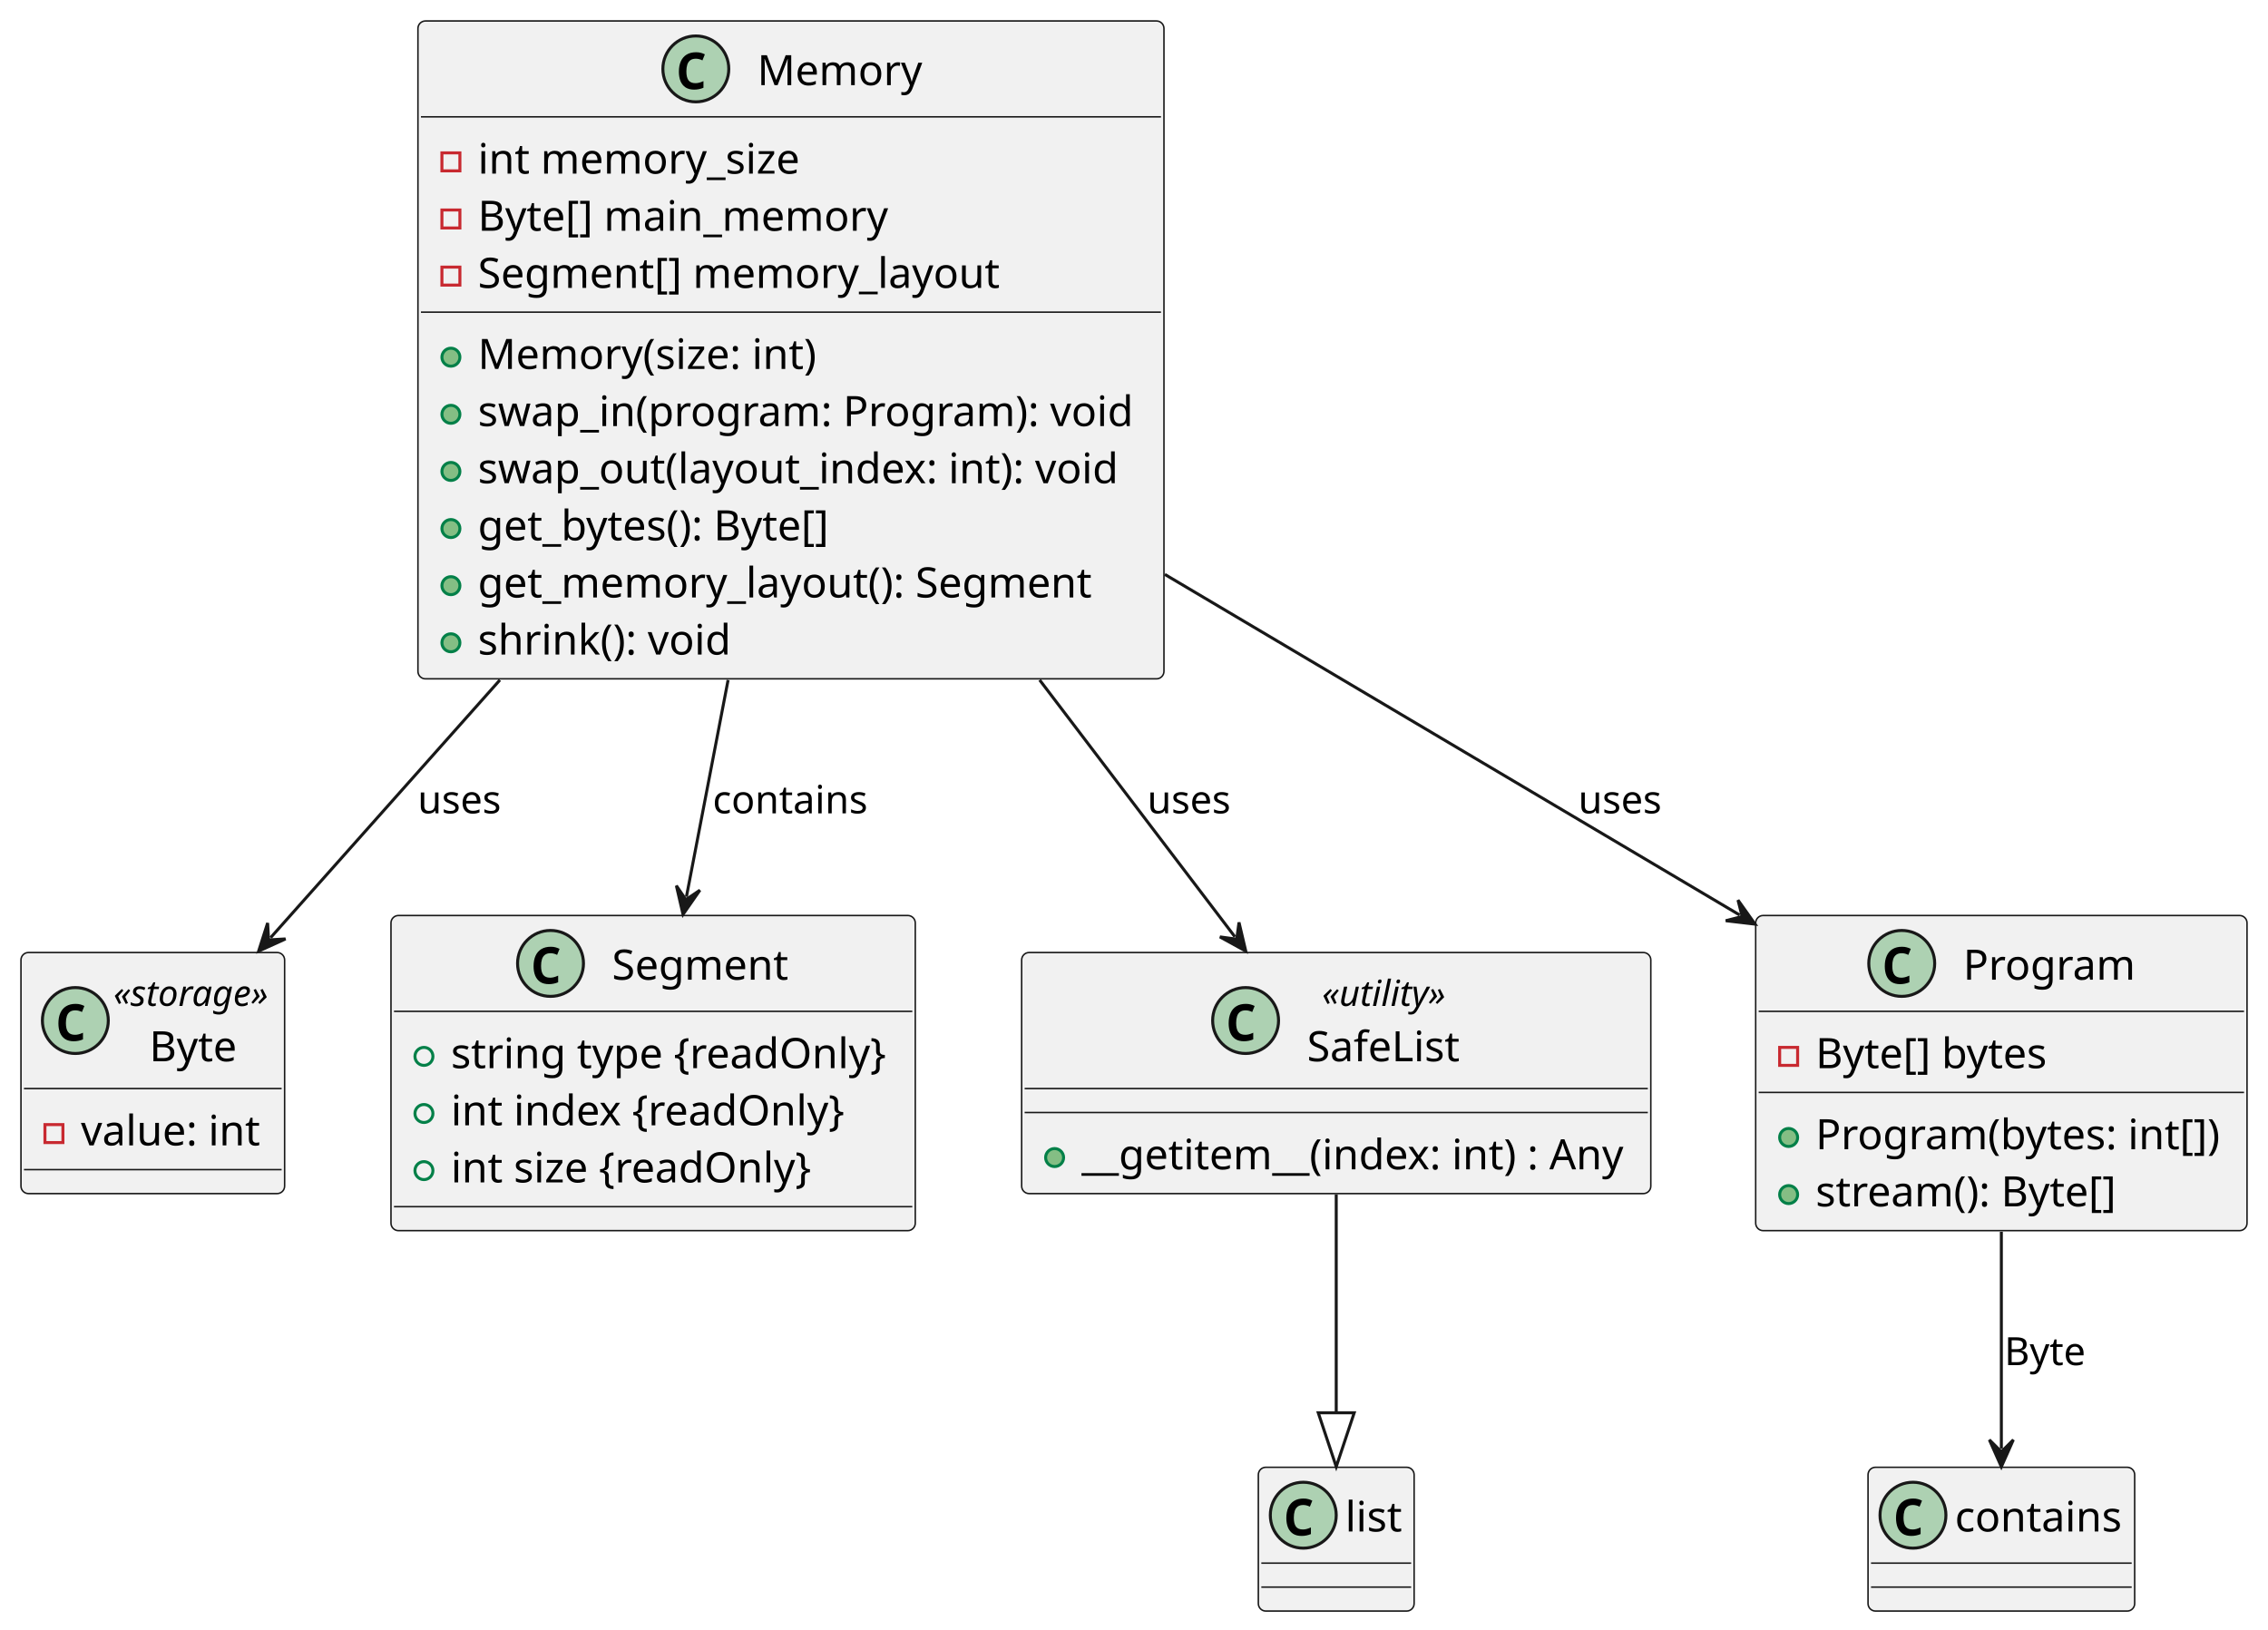
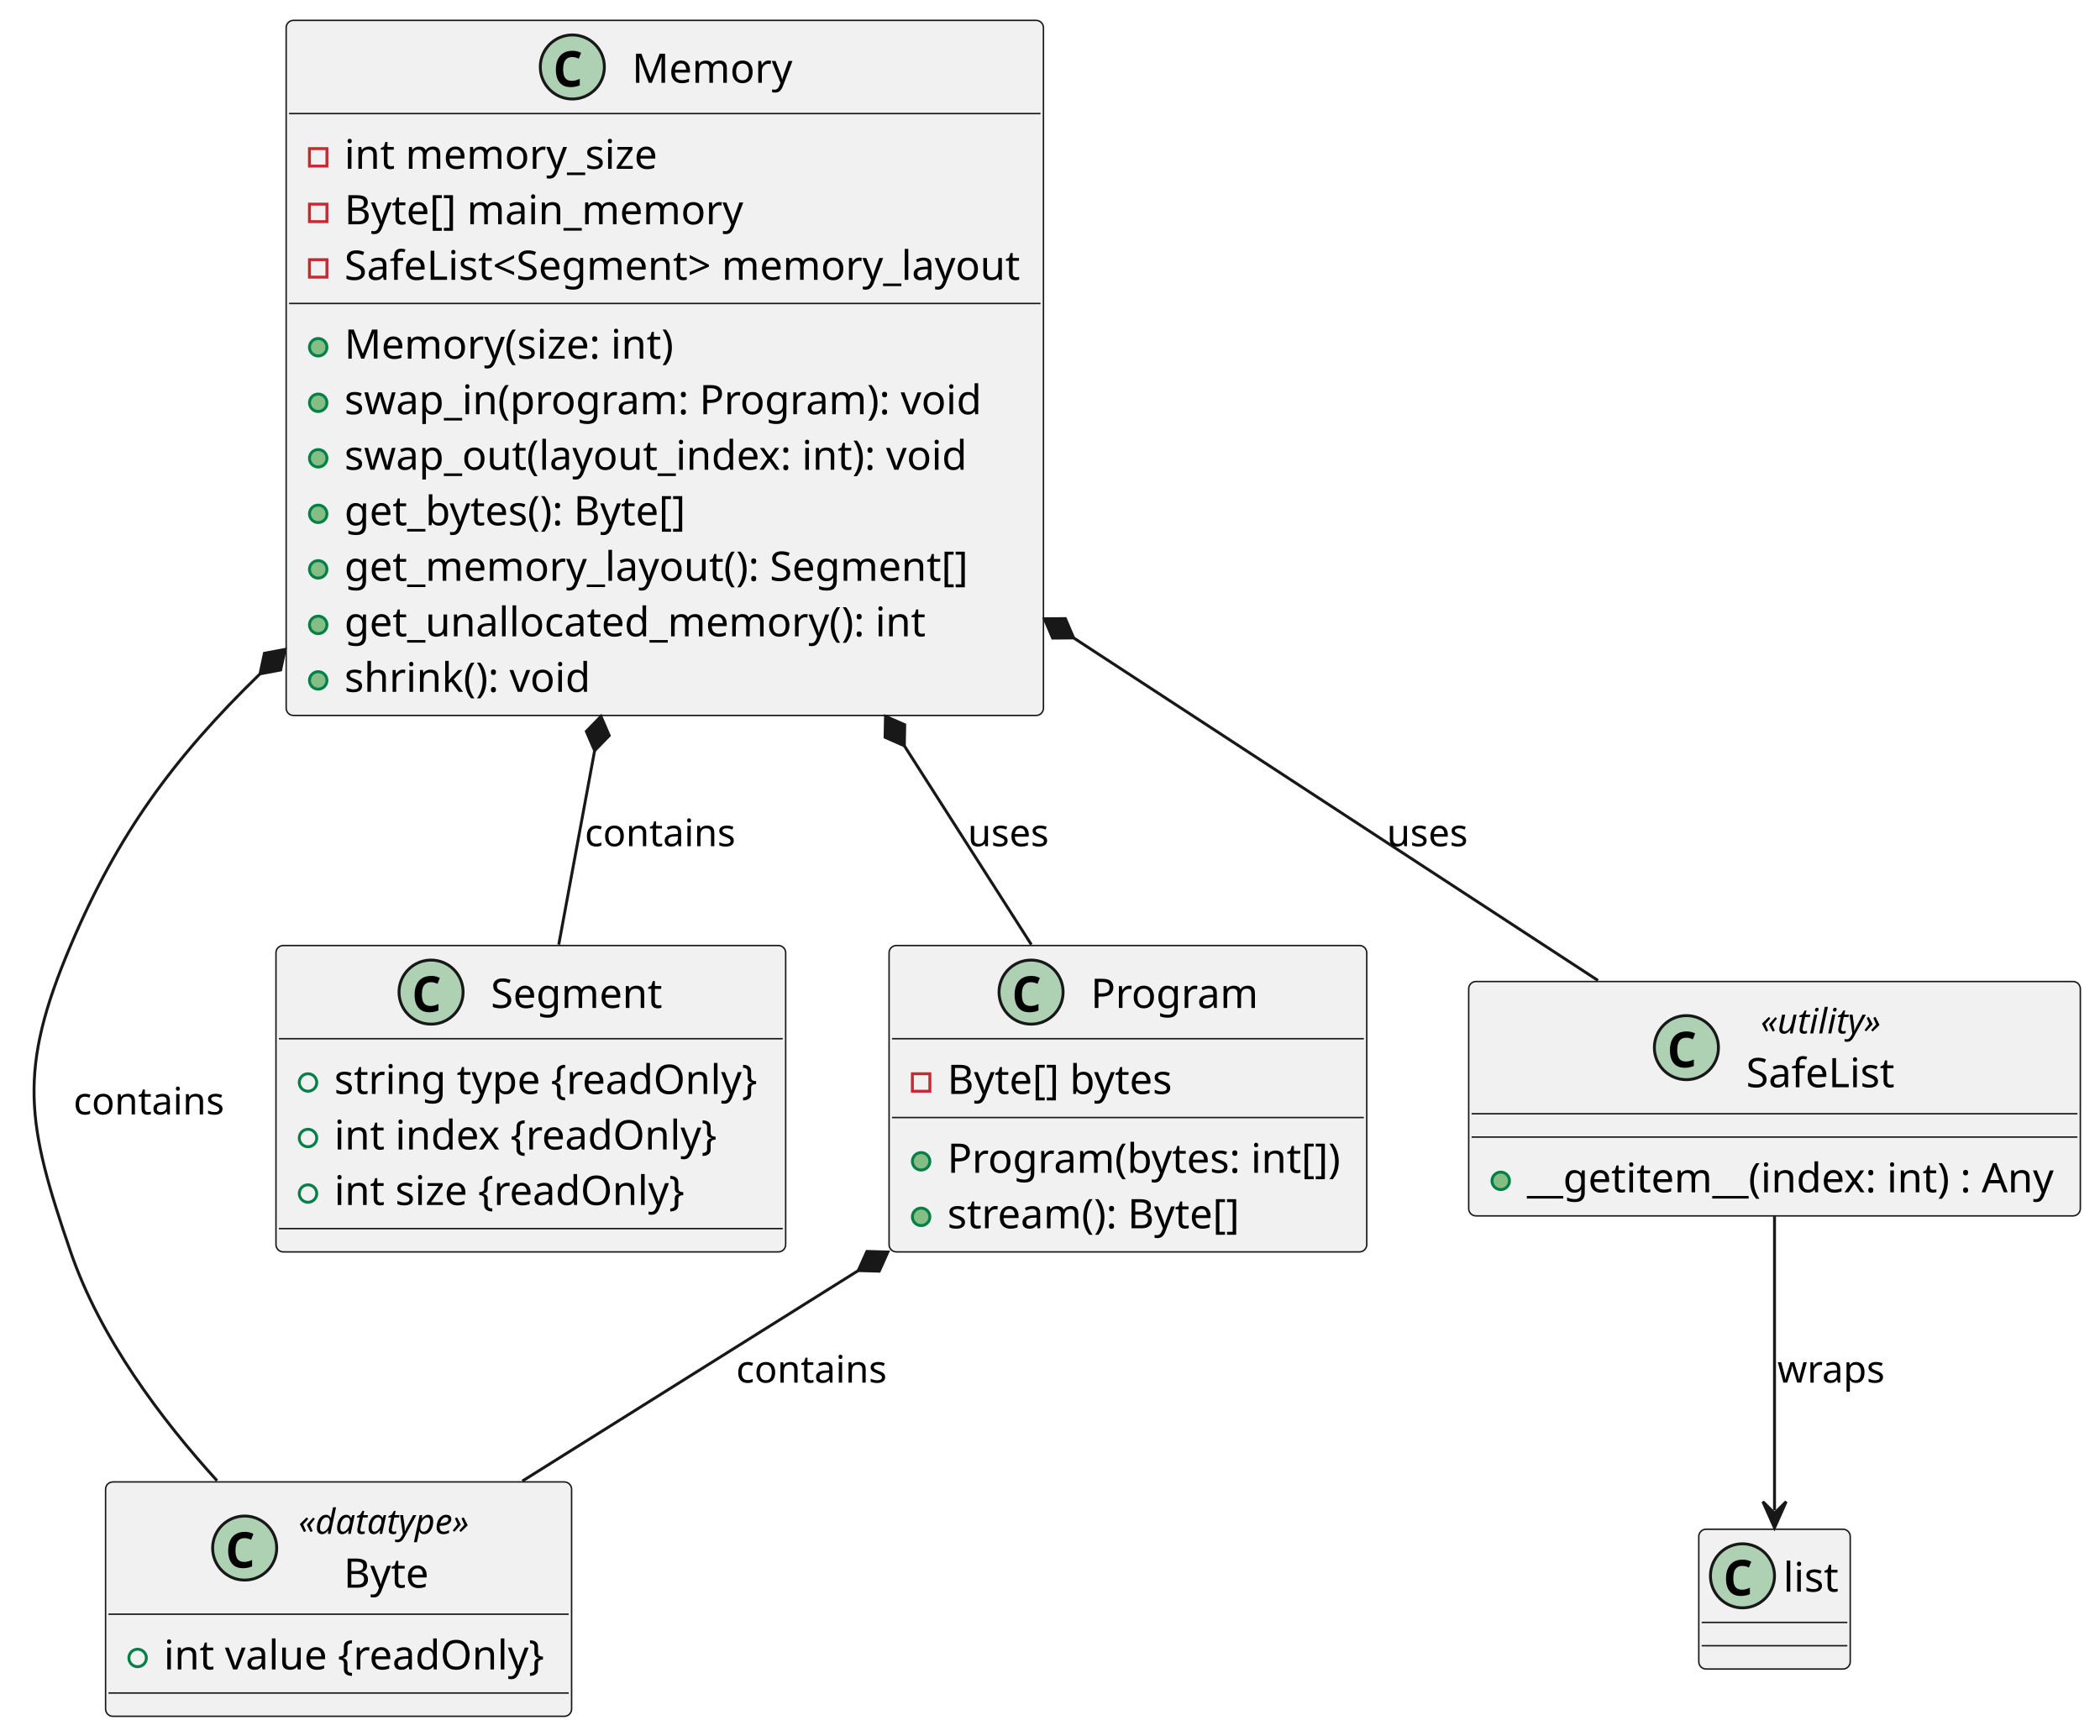
- <svg xmlns="http://www.w3.org/2000/svg" contentStyleType="text/css" height="544px" preserveAspectRatio="none" style="width:757px;height:544px;background:#FFFFFF;" version="1.1" viewBox="0 0 757 544" width="757px" zoomAndPan="magnify">
+ <svg xmlns="http://www.w3.org/2000/svg" contentStyleType="text/css" height="596px" preserveAspectRatio="none" style="width:721px;height:596px;background:#FFFFFF;" version="1.1" viewBox="0 0 721 596" width="721px" zoomAndPan="magnify">
  <defs />
  <g>
    <g id="elem_Memory">
-       <rect codeLine="1" fill="#F1F1F1" height="219.611" id="Memory" rx="2.5" ry="2.5" style="stroke:#181818;stroke-width:0.5;" width="249" x="139.5" y="7" />
-       <ellipse cx="232.25" cy="23" fill="#ADD1B2" rx="11" ry="11" style="stroke:#181818;stroke-width:1.0;" />
-       <path d="M231.719,29.922 Q229.969,29.922 228.828,29.188 Q227.703,28.438 227.141,27.094 Q226.594,25.734 226.594,23.938 Q226.594,21.906 227.25,20.453 Q227.906,19 229.188,18.219 Q230.469,17.438 232.344,17.438 Q233.234,17.438 233.906,17.625 Q234.578,17.797 235.266,18.141 L234.453,20.156 Q233.828,19.844 233.281,19.719 Q232.75,19.594 232.266,19.594 Q231.094,19.594 230.391,20.125 Q229.688,20.656 229.391,21.609 Q229.094,22.562 229.094,23.828 Q229.094,25.844 229.812,26.812 Q230.531,27.766 232.125,27.766 Q232.719,27.766 233.344,27.609 Q233.969,27.453 234.797,27.078 L234.797,29.297 Q234.062,29.609 233.266,29.766 Q232.484,29.922 231.719,29.922 Z " fill="#000000" />
-       <text fill="#000000" font-family="sans-serif" font-size="14" lengthAdjust="spacing" textLength="55" x="252.75" y="28.432">Memory</text>
-       <line style="stroke:#181818;stroke-width:0.5;" x1="140.5" x2="387.5" y1="39" y2="39" />
-       <rect fill="none" height="6" style="stroke:#C82930;stroke-width:1.0;" width="6" x="147.5" y="51.034" />
-       <text fill="#000000" font-family="sans-serif" font-size="14" lengthAdjust="spacing" textLength="109" x="159.5" y="57.966">int memory_size</text>
-       <rect fill="none" height="6" style="stroke:#C82930;stroke-width:1.0;" width="6" x="147.5" y="70.102" />
-       <text fill="#000000" font-family="sans-serif" font-size="14" lengthAdjust="spacing" textLength="138" x="159.5" y="77.034">Byte[] main_memory</text>
-       <rect fill="none" height="6" style="stroke:#C82930;stroke-width:1.0;" width="6" x="147.5" y="89.17" />
-       <text fill="#000000" font-family="sans-serif" font-size="14" lengthAdjust="spacing" textLength="176" x="159.5" y="96.102">Segment[] memory_layout</text>
-       <line style="stroke:#181818;stroke-width:0.5;" x1="140.5" x2="387.5" y1="104.204" y2="104.204" />
-       <ellipse cx="150.5" cy="119.238" fill="#84BE84" rx="3" ry="3" style="stroke:#038048;stroke-width:1.0;" />
-       <text fill="#000000" font-family="sans-serif" font-size="14" lengthAdjust="spacing" textLength="115" x="159.5" y="123.17">Memory(size: int)</text>
-       <ellipse cx="150.5" cy="138.306" fill="#84BE84" rx="3" ry="3" style="stroke:#038048;stroke-width:1.0;" />
-       <text fill="#000000" font-family="sans-serif" font-size="14" lengthAdjust="spacing" textLength="223" x="159.5" y="142.238">swap_in(program: Program): void</text>
-       <ellipse cx="150.5" cy="157.374" fill="#84BE84" rx="3" ry="3" style="stroke:#038048;stroke-width:1.0;" />
-       <text fill="#000000" font-family="sans-serif" font-size="14" lengthAdjust="spacing" textLength="217" x="159.5" y="161.305">swap_out(layout_index: int): void</text>
-       <ellipse cx="150.5" cy="176.441" fill="#84BE84" rx="3" ry="3" style="stroke:#038048;stroke-width:1.0;" />
-       <text fill="#000000" font-family="sans-serif" font-size="14" lengthAdjust="spacing" textLength="119" x="159.5" y="180.373">get_bytes(): Byte[]</text>
-       <ellipse cx="150.5" cy="195.509" fill="#84BE84" rx="3" ry="3" style="stroke:#038048;stroke-width:1.0;" />
-       <text fill="#000000" font-family="sans-serif" font-size="14" lengthAdjust="spacing" textLength="206" x="159.5" y="199.441">get_memory_layout(): Segment</text>
-       <ellipse cx="150.5" cy="214.577" fill="#84BE84" rx="3" ry="3" style="stroke:#038048;stroke-width:1.0;" />
-       <text fill="#000000" font-family="sans-serif" font-size="14" lengthAdjust="spacing" textLength="86" x="159.5" y="218.509">shrink(): void</text>
+       <rect codeLine="1" fill="#F1F1F1" height="238.679" id="Memory" rx="2.5" ry="2.5" style="stroke:#181818;stroke-width:0.5;" width="260" x="98.25" y="7" />
+       <ellipse cx="196.5" cy="23" fill="#ADD1B2" rx="11" ry="11" style="stroke:#181818;stroke-width:1.0;" />
+       <path d="M195.969,29.922 Q194.219,29.922 193.078,29.188 Q191.953,28.438 191.391,27.094 Q190.844,25.734 190.844,23.938 Q190.844,21.906 191.5,20.453 Q192.156,19 193.438,18.219 Q194.719,17.438 196.594,17.438 Q197.484,17.438 198.156,17.625 Q198.828,17.797 199.516,18.141 L198.703,20.156 Q198.078,19.844 197.531,19.719 Q197,19.594 196.516,19.594 Q195.344,19.594 194.641,20.125 Q193.938,20.656 193.641,21.609 Q193.344,22.562 193.344,23.828 Q193.344,25.844 194.062,26.812 Q194.781,27.766 196.375,27.766 Q196.969,27.766 197.594,27.609 Q198.219,27.453 199.047,27.078 L199.047,29.297 Q198.312,29.609 197.516,29.766 Q196.734,29.922 195.969,29.922 Z " fill="#000000" />
+       <text fill="#000000" font-family="sans-serif" font-size="14" lengthAdjust="spacing" textLength="55" x="217" y="28.432">Memory</text>
+       <line style="stroke:#181818;stroke-width:0.5;" x1="99.25" x2="357.25" y1="39" y2="39" />
+       <rect fill="none" height="6" style="stroke:#C82930;stroke-width:1.0;" width="6" x="106.25" y="51.034" />
+       <text fill="#000000" font-family="sans-serif" font-size="14" lengthAdjust="spacing" textLength="109" x="118.25" y="57.966">int memory_size</text>
+       <rect fill="none" height="6" style="stroke:#C82930;stroke-width:1.0;" width="6" x="106.25" y="70.102" />
+       <text fill="#000000" font-family="sans-serif" font-size="14" lengthAdjust="spacing" textLength="138" x="118.25" y="77.034">Byte[] main_memory</text>
+       <rect fill="none" height="6" style="stroke:#C82930;stroke-width:1.0;" width="6" x="106.25" y="89.17" />
+       <text fill="#000000" font-family="sans-serif" font-size="14" lengthAdjust="spacing" textLength="234" x="118.25" y="96.102">SafeList&lt;Segment&gt; memory_layout</text>
+       <line style="stroke:#181818;stroke-width:0.5;" x1="99.25" x2="357.25" y1="104.204" y2="104.204" />
+       <ellipse cx="109.25" cy="119.238" fill="#84BE84" rx="3" ry="3" style="stroke:#038048;stroke-width:1.0;" />
+       <text fill="#000000" font-family="sans-serif" font-size="14" lengthAdjust="spacing" textLength="115" x="118.25" y="123.17">Memory(size: int)</text>
+       <ellipse cx="109.25" cy="138.306" fill="#84BE84" rx="3" ry="3" style="stroke:#038048;stroke-width:1.0;" />
+       <text fill="#000000" font-family="sans-serif" font-size="14" lengthAdjust="spacing" textLength="223" x="118.25" y="142.238">swap_in(program: Program): void</text>
+       <ellipse cx="109.25" cy="157.374" fill="#84BE84" rx="3" ry="3" style="stroke:#038048;stroke-width:1.0;" />
+       <text fill="#000000" font-family="sans-serif" font-size="14" lengthAdjust="spacing" textLength="217" x="118.25" y="161.305">swap_out(layout_index: int): void</text>
+       <ellipse cx="109.25" cy="176.441" fill="#84BE84" rx="3" ry="3" style="stroke:#038048;stroke-width:1.0;" />
+       <text fill="#000000" font-family="sans-serif" font-size="14" lengthAdjust="spacing" textLength="119" x="118.25" y="180.373">get_bytes(): Byte[]</text>
+       <ellipse cx="109.25" cy="195.509" fill="#84BE84" rx="3" ry="3" style="stroke:#038048;stroke-width:1.0;" />
+       <text fill="#000000" font-family="sans-serif" font-size="14" lengthAdjust="spacing" textLength="216" x="118.25" y="199.441">get_memory_layout(): Segment[]</text>
+       <ellipse cx="109.25" cy="214.577" fill="#84BE84" rx="3" ry="3" style="stroke:#038048;stroke-width:1.0;" />
+       <text fill="#000000" font-family="sans-serif" font-size="14" lengthAdjust="spacing" textLength="202" x="118.25" y="218.509">get_unallocated_memory(): int</text>
+       <ellipse cx="109.25" cy="233.645" fill="#84BE84" rx="3" ry="3" style="stroke:#038048;stroke-width:1.0;" />
+       <text fill="#000000" font-family="sans-serif" font-size="14" lengthAdjust="spacing" textLength="86" x="118.25" y="237.577">shrink(): void</text>
    </g>
    <g id="elem_Byte">
-       <rect codeLine="14" fill="#F1F1F1" height="80.48" id="Byte" rx="2.5" ry="2.5" style="stroke:#181818;stroke-width:0.5;" width="88" x="7" y="317.97" />
-       <ellipse cx="25.15" cy="340.676" fill="#ADD1B2" rx="11" ry="11" style="stroke:#181818;stroke-width:1.0;" />
-       <path d="M24.619,347.598 Q22.869,347.598 21.728,346.863 Q20.603,346.113 20.041,344.77 Q19.494,343.41 19.494,341.613 Q19.494,339.582 20.15,338.129 Q20.806,336.676 22.087,335.895 Q23.369,335.113 25.244,335.113 Q26.134,335.113 26.806,335.301 Q27.478,335.473 28.166,335.817 L27.353,337.832 Q26.728,337.52 26.181,337.395 Q25.65,337.27 25.166,337.27 Q23.994,337.27 23.291,337.801 Q22.587,338.332 22.291,339.285 Q21.994,340.238 21.994,341.504 Q21.994,343.52 22.712,344.488 Q23.431,345.442 25.025,345.442 Q25.619,345.442 26.244,345.285 Q26.869,345.129 27.697,344.754 L27.697,346.973 Q26.962,347.285 26.166,347.442 Q25.384,347.598 24.619,347.598 Z " fill="#000000" />
-       <text fill="#000000" font-family="sans-serif" font-size="12" font-style="italic" lengthAdjust="spacing" textLength="53" x="37.85" y="335.798">«storage»</text>
-       <text fill="#000000" font-family="sans-serif" font-size="14" lengthAdjust="spacing" textLength="29" x="49.85" y="354.28">Byte</text>
-       <line style="stroke:#181818;stroke-width:0.5;" x1="8" x2="94" y1="363.382" y2="363.382" />
-       <rect fill="none" height="6" style="stroke:#C82930;stroke-width:1.0;" width="6" x="15" y="375.416" />
-       <text fill="#000000" font-family="sans-serif" font-size="14" lengthAdjust="spacing" textLength="62" x="27" y="382.348">value: int</text>
-       <line style="stroke:#181818;stroke-width:0.5;" x1="8" x2="94" y1="390.45" y2="390.45" />
+       <rect codeLine="15" fill="#F1F1F1" height="80.48" id="Byte" rx="2.5" ry="2.5" style="stroke:#181818;stroke-width:0.5;" width="160" x="36.25" y="508.88" />
+       <ellipse cx="84" cy="531.586" fill="#ADD1B2" rx="11" ry="11" style="stroke:#181818;stroke-width:1.0;" />
+       <path d="M83.469,538.508 Q81.719,538.508 80.578,537.774 Q79.453,537.024 78.891,535.68 Q78.344,534.32 78.344,532.524 Q78.344,530.492 79,529.039 Q79.656,527.586 80.938,526.805 Q82.219,526.024 84.094,526.024 Q84.984,526.024 85.656,526.211 Q86.328,526.383 87.016,526.727 L86.203,528.742 Q85.578,528.43 85.031,528.305 Q84.5,528.18 84.016,528.18 Q82.844,528.18 82.141,528.711 Q81.438,529.242 81.141,530.195 Q80.844,531.149 80.844,532.414 Q80.844,534.43 81.562,535.399 Q82.281,536.352 83.875,536.352 Q84.469,536.352 85.094,536.195 Q85.719,536.039 86.547,535.664 L86.547,537.883 Q85.812,538.195 85.016,538.352 Q84.234,538.508 83.469,538.508 Z " fill="#000000" />
+       <text fill="#000000" font-family="sans-serif" font-size="12" font-style="italic" lengthAdjust="spacing" textLength="60" x="102.5" y="526.708">«datatype»</text>
+       <text fill="#000000" font-family="sans-serif" font-size="14" lengthAdjust="spacing" textLength="29" x="118" y="545.19">Byte</text>
+       <line style="stroke:#181818;stroke-width:0.5;" x1="37.25" x2="195.25" y1="554.292" y2="554.292" />
+       <ellipse cx="47.25" cy="569.326" fill="none" rx="3" ry="3" style="stroke:#038048;stroke-width:1.0;" />
+       <text fill="#000000" font-family="sans-serif" font-size="14" lengthAdjust="spacing" textLength="134" x="56.25" y="573.258">int value {readOnly}</text>
+       <line style="stroke:#181818;stroke-width:0.5;" x1="37.25" x2="195.25" y1="581.36" y2="581.36" />
    </g>
    <g id="elem_Segment">
-       <rect codeLine="18" fill="#F1F1F1" height="105.204" id="Segment" rx="2.5" ry="2.5" style="stroke:#181818;stroke-width:0.5;" width="175" x="130.5" y="305.61" />
-       <ellipse cx="183.75" cy="321.61" fill="#ADD1B2" rx="11" ry="11" style="stroke:#181818;stroke-width:1.0;" />
-       <path d="M183.219,328.532 Q181.469,328.532 180.328,327.798 Q179.203,327.048 178.641,325.704 Q178.094,324.344 178.094,322.548 Q178.094,320.516 178.75,319.063 Q179.406,317.61 180.688,316.829 Q181.969,316.048 183.844,316.048 Q184.734,316.048 185.406,316.235 Q186.078,316.407 186.766,316.751 L185.953,318.766 Q185.328,318.454 184.781,318.329 Q184.25,318.204 183.766,318.204 Q182.594,318.204 181.891,318.735 Q181.188,319.266 180.891,320.219 Q180.594,321.173 180.594,322.438 Q180.594,324.454 181.312,325.423 Q182.031,326.376 183.625,326.376 Q184.219,326.376 184.844,326.219 Q185.469,326.063 186.297,325.688 L186.297,327.907 Q185.562,328.219 184.766,328.376 Q183.984,328.532 183.219,328.532 Z " fill="#000000" />
-       <text fill="#000000" font-family="sans-serif" font-size="14" lengthAdjust="spacing" textLength="60" x="204.25" y="327.042">Segment</text>
-       <line style="stroke:#181818;stroke-width:0.5;" x1="131.5" x2="304.5" y1="337.61" y2="337.61" />
-       <ellipse cx="141.5" cy="352.644" fill="none" rx="3" ry="3" style="stroke:#038048;stroke-width:1.0;" />
-       <text fill="#000000" font-family="sans-serif" font-size="14" lengthAdjust="spacing" textLength="149" x="150.5" y="356.576">string type {readOnly}</text>
-       <ellipse cx="141.5" cy="371.712" fill="none" rx="3" ry="3" style="stroke:#038048;stroke-width:1.0;" />
-       <text fill="#000000" font-family="sans-serif" font-size="14" lengthAdjust="spacing" textLength="135" x="150.5" y="375.644">int index {readOnly}</text>
-       <ellipse cx="141.5" cy="390.78" fill="none" rx="3" ry="3" style="stroke:#038048;stroke-width:1.0;" />
-       <text fill="#000000" font-family="sans-serif" font-size="14" lengthAdjust="spacing" textLength="124" x="150.5" y="394.712">int size {readOnly}</text>
-       <line style="stroke:#181818;stroke-width:0.5;" x1="131.5" x2="304.5" y1="402.814" y2="402.814" />
+       <rect codeLine="19" fill="#F1F1F1" height="105.204" id="Segment" rx="2.5" ry="2.5" style="stroke:#181818;stroke-width:0.5;" width="175" x="94.75" y="324.68" />
+       <ellipse cx="148" cy="340.68" fill="#ADD1B2" rx="11" ry="11" style="stroke:#181818;stroke-width:1.0;" />
+       <path d="M147.469,347.602 Q145.719,347.602 144.578,346.868 Q143.453,346.118 142.891,344.774 Q142.344,343.414 142.344,341.618 Q142.344,339.586 143,338.133 Q143.656,336.68 144.938,335.899 Q146.219,335.118 148.094,335.118 Q148.984,335.118 149.656,335.305 Q150.328,335.477 151.016,335.821 L150.203,337.836 Q149.578,337.524 149.031,337.399 Q148.5,337.274 148.016,337.274 Q146.844,337.274 146.141,337.805 Q145.438,338.336 145.141,339.289 Q144.844,340.243 144.844,341.508 Q144.844,343.524 145.562,344.493 Q146.281,345.446 147.875,345.446 Q148.469,345.446 149.094,345.289 Q149.719,345.133 150.547,344.758 L150.547,346.977 Q149.812,347.289 149.016,347.446 Q148.234,347.602 147.469,347.602 Z " fill="#000000" />
+       <text fill="#000000" font-family="sans-serif" font-size="14" lengthAdjust="spacing" textLength="60" x="168.5" y="346.112">Segment</text>
+       <line style="stroke:#181818;stroke-width:0.5;" x1="95.75" x2="268.75" y1="356.68" y2="356.68" />
+       <ellipse cx="105.75" cy="371.714" fill="none" rx="3" ry="3" style="stroke:#038048;stroke-width:1.0;" />
+       <text fill="#000000" font-family="sans-serif" font-size="14" lengthAdjust="spacing" textLength="149" x="114.75" y="375.646">string type {readOnly}</text>
+       <ellipse cx="105.75" cy="390.782" fill="none" rx="3" ry="3" style="stroke:#038048;stroke-width:1.0;" />
+       <text fill="#000000" font-family="sans-serif" font-size="14" lengthAdjust="spacing" textLength="135" x="114.75" y="394.714">int index {readOnly}</text>
+       <ellipse cx="105.75" cy="409.85" fill="none" rx="3" ry="3" style="stroke:#038048;stroke-width:1.0;" />
+       <text fill="#000000" font-family="sans-serif" font-size="14" lengthAdjust="spacing" textLength="124" x="114.75" y="413.782">int size {readOnly}</text>
+       <line style="stroke:#181818;stroke-width:0.5;" x1="95.75" x2="268.75" y1="421.884" y2="421.884" />
    </g>
    <g id="elem_SafeList">
-       <rect codeLine="24" fill="#F1F1F1" height="80.48" id="SafeList" rx="2.5" ry="2.5" style="stroke:#181818;stroke-width:0.5;" width="210" x="341" y="317.97" />
-       <ellipse cx="415.75" cy="340.676" fill="#ADD1B2" rx="11" ry="11" style="stroke:#181818;stroke-width:1.0;" />
-       <path d="M415.219,347.598 Q413.469,347.598 412.328,346.863 Q411.203,346.113 410.641,344.77 Q410.094,343.41 410.094,341.613 Q410.094,339.582 410.75,338.129 Q411.406,336.676 412.688,335.895 Q413.969,335.113 415.844,335.113 Q416.734,335.113 417.406,335.301 Q418.078,335.473 418.766,335.817 L417.953,337.832 Q417.328,337.52 416.781,337.395 Q416.25,337.27 415.766,337.27 Q414.594,337.27 413.891,337.801 Q413.188,338.332 412.891,339.285 Q412.594,340.238 412.594,341.504 Q412.594,343.52 413.312,344.488 Q414.031,345.442 415.625,345.442 Q416.219,345.442 416.844,345.285 Q417.469,345.129 418.297,344.754 L418.297,346.973 Q417.562,347.285 416.766,347.442 Q415.984,347.598 415.219,347.598 Z " fill="#000000" />
-       <text fill="#000000" font-family="sans-serif" font-size="12" font-style="italic" lengthAdjust="spacing" textLength="42" x="441.25" y="335.798">«utility»</text>
-       <text fill="#000000" font-family="sans-serif" font-size="14" lengthAdjust="spacing" textLength="52" x="436.25" y="354.28">SafeList</text>
-       <line style="stroke:#181818;stroke-width:0.5;" x1="342" x2="550" y1="363.382" y2="363.382" />
-       <line style="stroke:#181818;stroke-width:0.5;" x1="342" x2="550" y1="371.382" y2="371.382" />
-       <ellipse cx="352" cy="386.416" fill="#84BE84" rx="3" ry="3" style="stroke:#038048;stroke-width:1.0;" />
-       <text fill="#000000" font-family="sans-serif" font-size="14" lengthAdjust="spacing" textLength="184" x="361" y="390.348">__getitem__(index: int) : Any</text>
+       <rect codeLine="25" fill="#F1F1F1" height="80.48" id="SafeList" rx="2.5" ry="2.5" style="stroke:#181818;stroke-width:0.5;" width="210" x="504.25" y="337.04" />
+       <ellipse cx="579" cy="359.746" fill="#ADD1B2" rx="11" ry="11" style="stroke:#181818;stroke-width:1.0;" />
+       <path d="M578.469,366.668 Q576.719,366.668 575.578,365.933 Q574.453,365.183 573.891,363.84 Q573.344,362.48 573.344,360.683 Q573.344,358.652 574,357.199 Q574.656,355.746 575.938,354.965 Q577.219,354.183 579.094,354.183 Q579.984,354.183 580.656,354.371 Q581.328,354.543 582.016,354.887 L581.203,356.902 Q580.578,356.59 580.031,356.465 Q579.5,356.34 579.016,356.34 Q577.844,356.34 577.141,356.871 Q576.438,357.402 576.141,358.355 Q575.844,359.308 575.844,360.574 Q575.844,362.59 576.562,363.558 Q577.281,364.512 578.875,364.512 Q579.469,364.512 580.094,364.355 Q580.719,364.199 581.547,363.824 L581.547,366.043 Q580.812,366.355 580.016,366.512 Q579.234,366.668 578.469,366.668 Z " fill="#000000" />
+       <text fill="#000000" font-family="sans-serif" font-size="12" font-style="italic" lengthAdjust="spacing" textLength="42" x="604.5" y="354.868">«utility»</text>
+       <text fill="#000000" font-family="sans-serif" font-size="14" lengthAdjust="spacing" textLength="52" x="599.5" y="373.35">SafeList</text>
+       <line style="stroke:#181818;stroke-width:0.5;" x1="505.25" x2="713.25" y1="382.452" y2="382.452" />
+       <line style="stroke:#181818;stroke-width:0.5;" x1="505.25" x2="713.25" y1="390.452" y2="390.452" />
+       <ellipse cx="515.25" cy="405.486" fill="#84BE84" rx="3" ry="3" style="stroke:#038048;stroke-width:1.0;" />
+       <text fill="#000000" font-family="sans-serif" font-size="14" lengthAdjust="spacing" textLength="184" x="524.25" y="409.418">__getitem__(index: int) : Any</text>
    </g>
    <g id="elem_Program">
-       <rect codeLine="28" fill="#F1F1F1" height="105.204" id="Program" rx="2.5" ry="2.5" style="stroke:#181818;stroke-width:0.5;" width="164" x="586" y="305.61" />
-       <ellipse cx="634.75" cy="321.61" fill="#ADD1B2" rx="11" ry="11" style="stroke:#181818;stroke-width:1.0;" />
-       <path d="M634.219,328.532 Q632.469,328.532 631.328,327.798 Q630.203,327.048 629.641,325.704 Q629.094,324.344 629.094,322.548 Q629.094,320.516 629.75,319.063 Q630.406,317.61 631.688,316.829 Q632.969,316.048 634.844,316.048 Q635.734,316.048 636.406,316.235 Q637.078,316.407 637.766,316.751 L636.953,318.766 Q636.328,318.454 635.781,318.329 Q635.25,318.204 634.766,318.204 Q633.594,318.204 632.891,318.735 Q632.188,319.266 631.891,320.219 Q631.594,321.173 631.594,322.438 Q631.594,324.454 632.312,325.423 Q633.031,326.376 634.625,326.376 Q635.219,326.376 635.844,326.219 Q636.469,326.063 637.297,325.688 L637.297,327.907 Q636.562,328.219 635.766,328.376 Q634.984,328.532 634.219,328.532 Z " fill="#000000" />
-       <text fill="#000000" font-family="sans-serif" font-size="14" lengthAdjust="spacing" textLength="58" x="655.25" y="327.042">Program</text>
-       <line style="stroke:#181818;stroke-width:0.5;" x1="587" x2="749" y1="337.61" y2="337.61" />
-       <rect fill="none" height="6" style="stroke:#C82930;stroke-width:1.0;" width="6" x="594" y="349.644" />
-       <text fill="#000000" font-family="sans-serif" font-size="14" lengthAdjust="spacing" textLength="79" x="606" y="356.576">Byte[] bytes</text>
-       <line style="stroke:#181818;stroke-width:0.5;" x1="587" x2="749" y1="364.678" y2="364.678" />
-       <ellipse cx="597" cy="379.712" fill="#84BE84" rx="3" ry="3" style="stroke:#038048;stroke-width:1.0;" />
-       <text fill="#000000" font-family="sans-serif" font-size="14" lengthAdjust="spacing" textLength="138" x="606" y="383.644">Program(bytes: int[])</text>
-       <ellipse cx="597" cy="398.78" fill="#84BE84" rx="3" ry="3" style="stroke:#038048;stroke-width:1.0;" />
-       <text fill="#000000" font-family="sans-serif" font-size="14" lengthAdjust="spacing" textLength="102" x="606" y="402.712">stream(): Byte[]</text>
+       <rect codeLine="29" fill="#F1F1F1" height="105.204" id="Program" rx="2.5" ry="2.5" style="stroke:#181818;stroke-width:0.5;" width="164" x="305.25" y="324.68" />
+       <ellipse cx="354" cy="340.68" fill="#ADD1B2" rx="11" ry="11" style="stroke:#181818;stroke-width:1.0;" />
+       <path d="M353.469,347.602 Q351.719,347.602 350.578,346.868 Q349.453,346.118 348.891,344.774 Q348.344,343.414 348.344,341.618 Q348.344,339.586 349,338.133 Q349.656,336.68 350.938,335.899 Q352.219,335.118 354.094,335.118 Q354.984,335.118 355.656,335.305 Q356.328,335.477 357.016,335.821 L356.203,337.836 Q355.578,337.524 355.031,337.399 Q354.5,337.274 354.016,337.274 Q352.844,337.274 352.141,337.805 Q351.438,338.336 351.141,339.289 Q350.844,340.243 350.844,341.508 Q350.844,343.524 351.562,344.493 Q352.281,345.446 353.875,345.446 Q354.469,345.446 355.094,345.289 Q355.719,345.133 356.547,344.758 L356.547,346.977 Q355.812,347.289 355.016,347.446 Q354.234,347.602 353.469,347.602 Z " fill="#000000" />
+       <text fill="#000000" font-family="sans-serif" font-size="14" lengthAdjust="spacing" textLength="58" x="374.5" y="346.112">Program</text>
+       <line style="stroke:#181818;stroke-width:0.5;" x1="306.25" x2="468.25" y1="356.68" y2="356.68" />
+       <rect fill="none" height="6" style="stroke:#C82930;stroke-width:1.0;" width="6" x="313.25" y="368.714" />
+       <text fill="#000000" font-family="sans-serif" font-size="14" lengthAdjust="spacing" textLength="79" x="325.25" y="375.646">Byte[] bytes</text>
+       <line style="stroke:#181818;stroke-width:0.5;" x1="306.25" x2="468.25" y1="383.748" y2="383.748" />
+       <ellipse cx="316.25" cy="398.782" fill="#84BE84" rx="3" ry="3" style="stroke:#038048;stroke-width:1.0;" />
+       <text fill="#000000" font-family="sans-serif" font-size="14" lengthAdjust="spacing" textLength="138" x="325.25" y="402.714">Program(bytes: int[])</text>
+       <ellipse cx="316.25" cy="417.85" fill="#84BE84" rx="3" ry="3" style="stroke:#038048;stroke-width:1.0;" />
+       <text fill="#000000" font-family="sans-serif" font-size="14" lengthAdjust="spacing" textLength="102" x="325.25" y="421.782">stream(): Byte[]</text>
    </g>
    <g id="elem_list">
-       <rect fill="#F1F1F1" height="48" id="list" rx="2.5" ry="2.5" style="stroke:#181818;stroke-width:0.5;" width="52" x="420" y="489.81" />
-       <ellipse cx="435" cy="505.81" fill="#ADD1B2" rx="11" ry="11" style="stroke:#181818;stroke-width:1.0;" />
-       <path d="M434.469,512.732 Q432.719,512.732 431.578,511.998 Q430.453,511.248 429.891,509.904 Q429.344,508.544 429.344,506.748 Q429.344,504.716 430,503.263 Q430.656,501.81 431.938,501.029 Q433.219,500.248 435.094,500.248 Q435.984,500.248 436.656,500.435 Q437.328,500.607 438.016,500.951 L437.203,502.966 Q436.578,502.654 436.031,502.529 Q435.5,502.404 435.016,502.404 Q433.844,502.404 433.141,502.935 Q432.438,503.466 432.141,504.419 Q431.844,505.373 431.844,506.638 Q431.844,508.654 432.562,509.623 Q433.281,510.576 434.875,510.576 Q435.469,510.576 436.094,510.419 Q436.719,510.263 437.547,509.888 L437.547,512.107 Q436.812,512.419 436.016,512.576 Q435.234,512.732 434.469,512.732 Z " fill="#000000" />
-       <text fill="#000000" font-family="sans-serif" font-size="14" lengthAdjust="spacing" textLength="20" x="449" y="511.242">list</text>
-       <line style="stroke:#181818;stroke-width:0.5;" x1="421" x2="471" y1="521.81" y2="521.81" />
-       <line style="stroke:#181818;stroke-width:0.5;" x1="421" x2="471" y1="529.81" y2="529.81" />
-     </g>
-     <g id="elem_contains">
-       <rect fill="#F1F1F1" height="48" id="contains" rx="2.5" ry="2.5" style="stroke:#181818;stroke-width:0.5;" width="89" x="623.5" y="489.81" />
-       <ellipse cx="638.5" cy="505.81" fill="#ADD1B2" rx="11" ry="11" style="stroke:#181818;stroke-width:1.0;" />
-       <path d="M637.969,512.732 Q636.219,512.732 635.078,511.998 Q633.953,511.248 633.391,509.904 Q632.844,508.544 632.844,506.748 Q632.844,504.716 633.5,503.263 Q634.156,501.81 635.438,501.029 Q636.719,500.248 638.594,500.248 Q639.484,500.248 640.156,500.435 Q640.828,500.607 641.516,500.951 L640.703,502.966 Q640.078,502.654 639.531,502.529 Q639,502.404 638.516,502.404 Q637.344,502.404 636.641,502.935 Q635.938,503.466 635.641,504.419 Q635.344,505.373 635.344,506.638 Q635.344,508.654 636.062,509.623 Q636.781,510.576 638.375,510.576 Q638.969,510.576 639.594,510.419 Q640.219,510.263 641.047,509.888 L641.047,512.107 Q640.312,512.419 639.516,512.576 Q638.734,512.732 637.969,512.732 Z " fill="#000000" />
-       <text fill="#000000" font-family="sans-serif" font-size="14" lengthAdjust="spacing" textLength="57" x="652.5" y="511.242">contains</text>
-       <line style="stroke:#181818;stroke-width:0.5;" x1="624.5" x2="711.5" y1="521.81" y2="521.81" />
-       <line style="stroke:#181818;stroke-width:0.5;" x1="624.5" x2="711.5" y1="529.81" y2="529.81" />
+       <rect fill="#F1F1F1" height="48" id="list" rx="2.5" ry="2.5" style="stroke:#181818;stroke-width:0.5;" width="52" x="583.25" y="525.12" />
+       <ellipse cx="598.25" cy="541.12" fill="#ADD1B2" rx="11" ry="11" style="stroke:#181818;stroke-width:1.0;" />
+       <path d="M597.719,548.042 Q595.969,548.042 594.828,547.308 Q593.703,546.558 593.141,545.214 Q592.594,543.854 592.594,542.058 Q592.594,540.026 593.25,538.573 Q593.906,537.12 595.188,536.339 Q596.469,535.558 598.344,535.558 Q599.234,535.558 599.906,535.745 Q600.578,535.917 601.266,536.261 L600.453,538.276 Q599.828,537.964 599.281,537.839 Q598.75,537.714 598.266,537.714 Q597.094,537.714 596.391,538.245 Q595.688,538.776 595.391,539.729 Q595.094,540.683 595.094,541.948 Q595.094,543.964 595.812,544.933 Q596.531,545.886 598.125,545.886 Q598.719,545.886 599.344,545.729 Q599.969,545.573 600.797,545.198 L600.797,547.417 Q600.062,547.729 599.266,547.886 Q598.484,548.042 597.719,548.042 Z " fill="#000000" />
+       <text fill="#000000" font-family="sans-serif" font-size="14" lengthAdjust="spacing" textLength="20" x="612.25" y="546.552">list</text>
+       <line style="stroke:#181818;stroke-width:0.5;" x1="584.25" x2="634.25" y1="557.12" y2="557.12" />
+       <line style="stroke:#181818;stroke-width:0.5;" x1="584.25" x2="634.25" y1="565.12" y2="565.12" />
    </g>
    <g id="link_SafeList_list">
-       <path codeLine="35" d="M446,398.76 C446,427.56 446,447.58 446,471.62 " fill="none" id="SafeList-to-list" style="stroke:#181818;stroke-width:1.0;" />
-       <polygon fill="none" points="446,489.62,452,471.62,440,471.62,446,489.62" style="stroke:#181818;stroke-width:1.0;" />
+       <path codeLine="36" d="M609.25,417.67 C609.25,450.79 609.25,491.03 609.25,518.64 " fill="none" id="SafeList-to-list" style="stroke:#181818;stroke-width:1.0;" />
+       <polygon fill="#181818" points="609.25,524.64,613.25,515.64,609.25,519.64,605.25,515.64,609.25,524.64" style="stroke:#181818;stroke-width:1.0;" />
+       <text fill="#000000" font-family="sans-serif" font-size="13" lengthAdjust="spacing" textLength="36" x="610.25" y="474.777">wraps</text>
    </g>
    <g id="link_Memory_Program">
-       <path codeLine="36" d="M388.79,191.75 C452.88,229.73 524.008,271.881 580.638,305.441 " fill="none" id="Memory-to-Program" style="stroke:#181818;stroke-width:1.0;" />
-       <polygon fill="#181818" points="585.8,308.5,580.097,300.471,581.499,305.951,576.018,307.353,585.8,308.5" style="stroke:#181818;stroke-width:1.0;" />
-       <text fill="#000000" font-family="sans-serif" font-size="13" lengthAdjust="spacing" textLength="27" x="526.79" y="271.507">uses</text>
+       <path codeLine="37" d="M310.479,256.084 C328.079,283.644 339.46,301.46 354.09,324.36 " fill="none" id="Memory-backto-Program" style="stroke:#181818;stroke-width:1.0;" />
+       <polygon fill="#181818" points="304.02,245.97,303.878,253.18,310.479,256.084,310.62,248.874,304.02,245.97" style="stroke:#181818;stroke-width:1.0;" />
+       <text fill="#000000" font-family="sans-serif" font-size="13" lengthAdjust="spacing" textLength="27" x="332.28" y="290.577">uses</text>
    </g>
    <g id="link_Memory_SafeList">
-       <path codeLine="37" d="M347.01,227 C371.57,259.31 393.289,287.873 412.179,312.723 " fill="none" id="Memory-to-SafeList" style="stroke:#181818;stroke-width:1.0;" />
-       <polygon fill="#181818" points="415.81,317.5,413.548,307.914,412.784,313.519,407.179,312.756,415.81,317.5" style="stroke:#181818;stroke-width:1.0;" />
-       <text fill="#000000" font-family="sans-serif" font-size="13" lengthAdjust="spacing" textLength="27" x="382.94" y="271.507">uses</text>
+       <path codeLine="38" d="M368.616,219.054 C433.046,261.154 497.67,303.37 548.64,336.68 " fill="none" id="Memory-backto-SafeList" style="stroke:#181818;stroke-width:1.0;" />
+       <polygon fill="#181818" points="358.57,212.49,361.405,219.12,368.616,219.054,365.781,212.423,358.57,212.49" style="stroke:#181818;stroke-width:1.0;" />
+       <text fill="#000000" font-family="sans-serif" font-size="13" lengthAdjust="spacing" textLength="27" x="476.14" y="290.577">uses</text>
    </g>
    <g id="link_Memory_Segment">
-       <path codeLine="38" d="M243.02,227 C237.78,254.25 233.544,276.348 229.114,299.358 " fill="none" id="Memory-to-Segment" style="stroke:#181818;stroke-width:1.0;" />
-       <polygon fill="#181818" points="227.98,305.25,233.609,297.168,228.925,300.34,225.754,295.656,227.98,305.25" style="stroke:#181818;stroke-width:1.0;" />
-       <text fill="#000000" font-family="sans-serif" font-size="13" lengthAdjust="spacing" textLength="51" x="237.88" y="271.507">contains</text>
+       <path codeLine="39" d="M204.151,257.77 C199.061,285.33 196.07,301.46 191.84,324.36 " fill="none" id="Memory-backto-Segment" style="stroke:#181818;stroke-width:1.0;" />
+       <polygon fill="#181818" points="206.33,245.97,201.307,251.144,204.151,257.77,209.174,252.597,206.33,245.97" style="stroke:#181818;stroke-width:1.0;" />
+       <text fill="#000000" font-family="sans-serif" font-size="13" lengthAdjust="spacing" textLength="51" x="200.78" y="290.577">contains</text>
    </g>
    <g id="link_Memory_Byte">
-       <path codeLine="39" d="M166.85,227 C138.1,259.31 112.428,288.167 90.318,313.017 " fill="none" id="Memory-to-Byte" style="stroke:#181818;stroke-width:1.0;" />
-       <polygon fill="#181818" points="86.33,317.5,95.301,313.435,89.654,313.764,89.324,308.117,86.33,317.5" style="stroke:#181818;stroke-width:1.0;" />
-       <text fill="#000000" font-family="sans-serif" font-size="13" lengthAdjust="spacing" textLength="27" x="139.42" y="271.507">uses</text>
+       <path codeLine="40" d="M89.274,231.383 C59.494,260.393 40.45,286.45 24.25,324.68 C6,367.72 9.07,385.66 24.25,429.88 C34.38,459.4 55.23,487.23 74.52,508.46 " fill="none" id="Memory-backto-Byte" style="stroke:#181818;stroke-width:1.0;" />
+       <polygon fill="#181818" points="97.87,223.01,90.781,224.332,89.274,231.383,96.363,230.062,97.87,223.01" style="stroke:#181818;stroke-width:1.0;" />
+       <text fill="#000000" font-family="sans-serif" font-size="13" lengthAdjust="spacing" textLength="51" x="25.25" y="382.677">contains</text>
    </g>
-     <g id="link_Program_contains">
-       <path codeLine="40" d="M668,411.21 C668,437.84 668,462.93 668,483.64 " fill="none" id="Program-to-contains" style="stroke:#181818;stroke-width:1.0;" />
-       <polygon fill="#181818" points="668,489.64,672,480.64,668,484.64,664,480.64,668,489.64" style="stroke:#181818;stroke-width:1.0;" />
-       <text fill="#000000" font-family="sans-serif" font-size="13" lengthAdjust="spacing" textLength="27" x="669" y="455.707">Byte</text>
+     <g id="link_Program_Byte">
+       <path codeLine="41" d="M294.672,436.302 C254.332,461.582 216.72,485.15 179.34,508.58 " fill="none" id="Program-backto-Byte" style="stroke:#181818;stroke-width:1.0;" />
+       <polygon fill="#181818" points="304.84,429.93,297.632,429.727,294.672,436.302,301.88,436.506,304.84,429.93" style="stroke:#181818;stroke-width:1.0;" />
+       <text fill="#000000" font-family="sans-serif" font-size="13" lengthAdjust="spacing" textLength="51" x="252.75" y="474.777">contains</text>
    </g>
  </g>
</svg>
